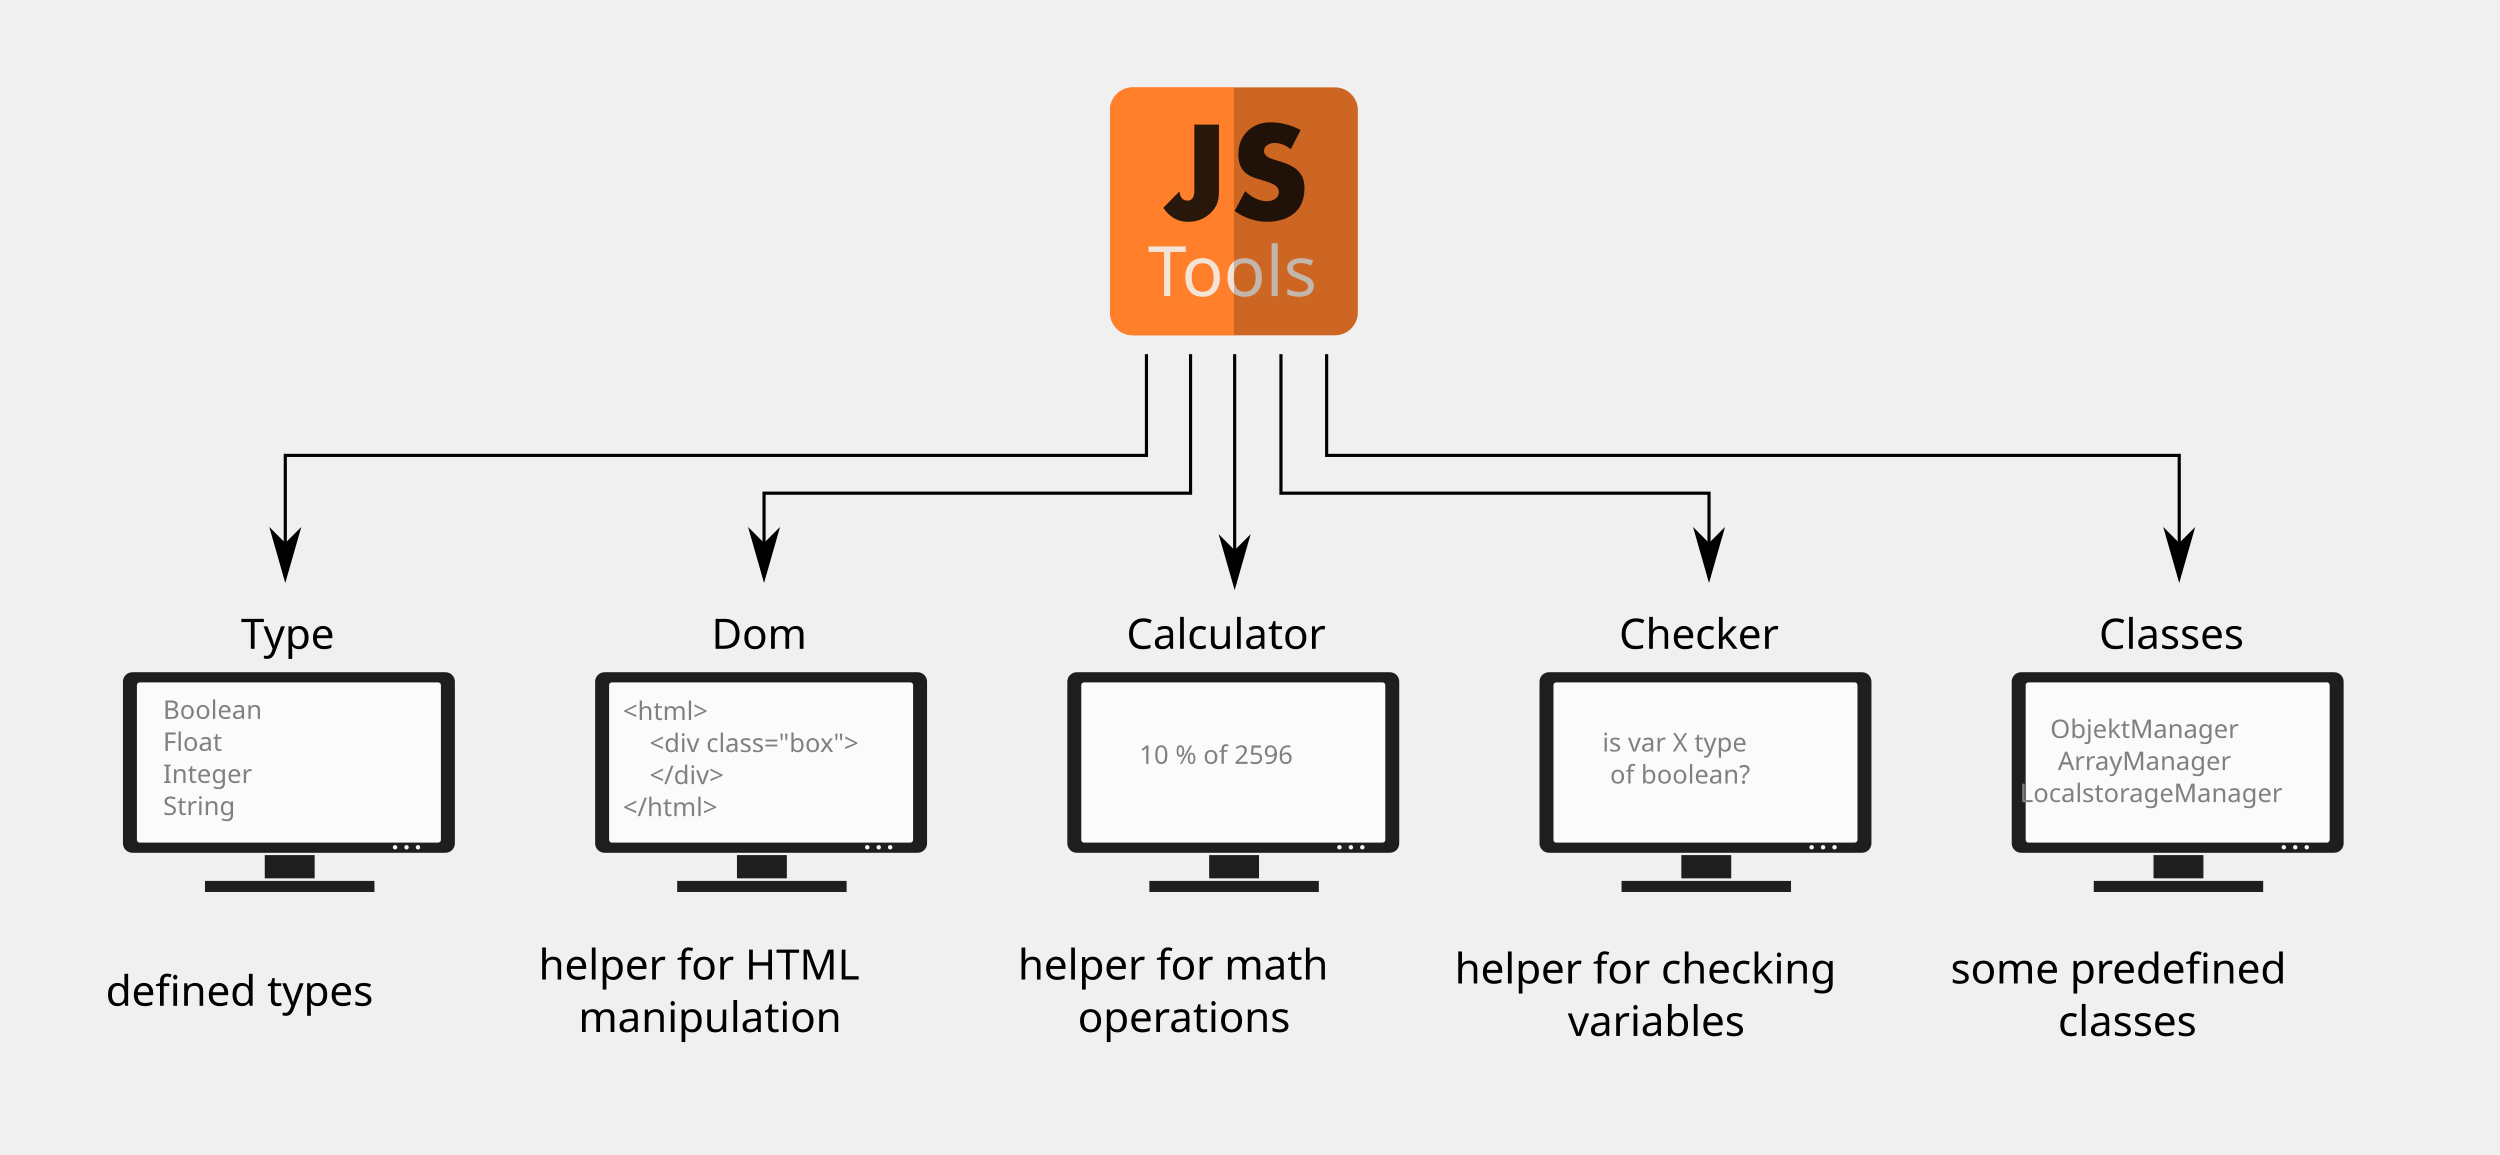
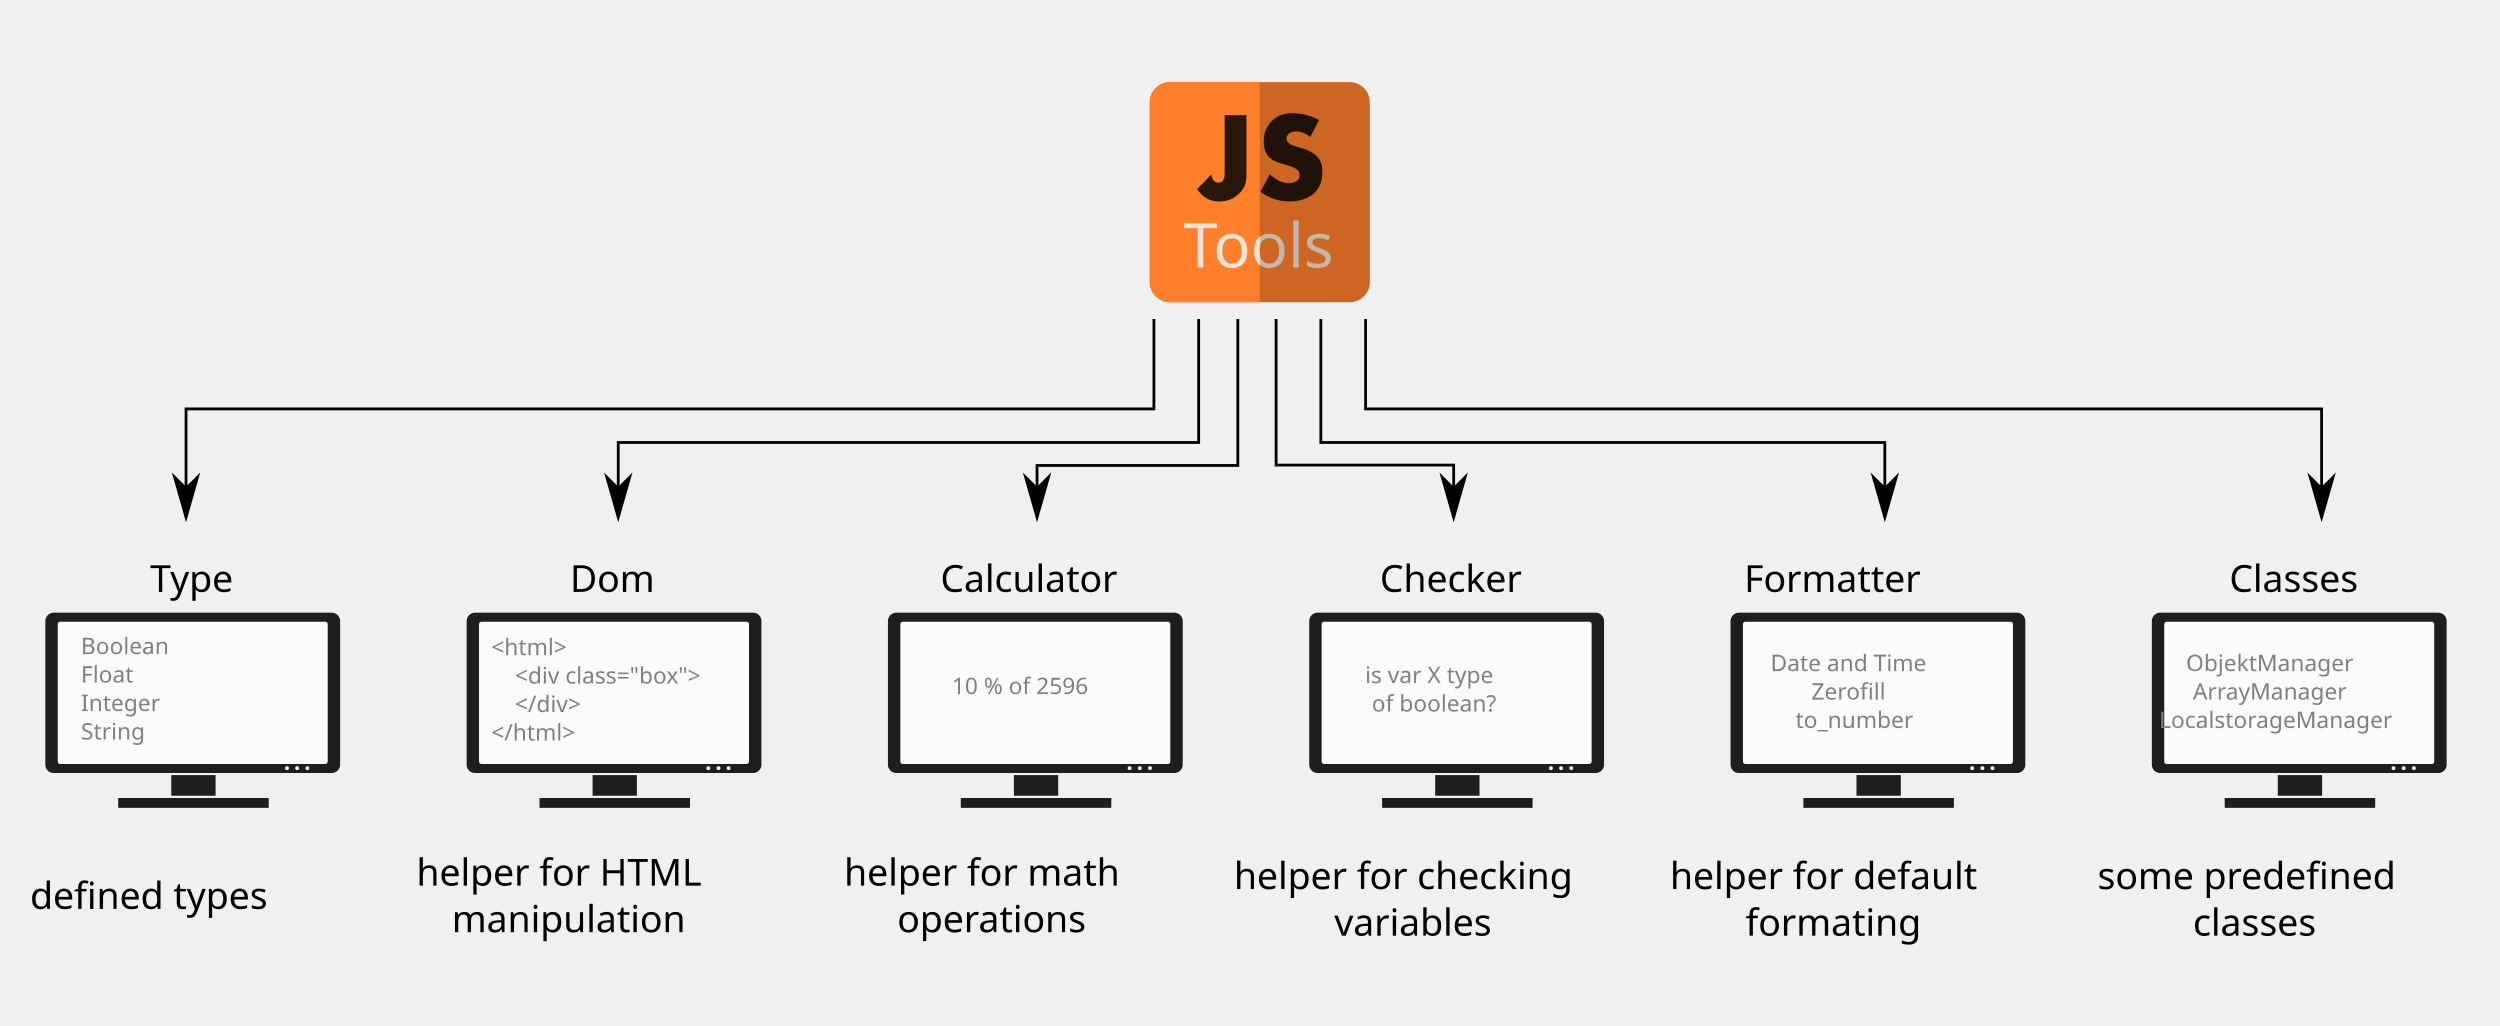
- <svg xmlns="http://www.w3.org/2000/svg" width="210mm" height="97mm" viewBox="0 0 210 97" version="1.1" id="svg8">
+ <svg xmlns="http://www.w3.org/2000/svg" width="893.701" height="366.614" viewBox="0 0 236.458 97" version="1.1" id="svg8">
  <defs id="defs2">
+     <marker style="overflow:visible" id="marker4829" refX="0" refY="0" orient="auto">
+       <path transform="matrix(-0.8,0,0,-0.8,-10,0)" style="fill:#000000;fill-opacity:1;fill-rule:evenodd;stroke:#000000;stroke-width:1pt;stroke-opacity:1" d="M 0,0 5,-5 -12.5,0 5,5 Z" id="path4827" />
+     </marker>
+     <marker orient="auto" refY="0" refX="0" id="marker4823" style="overflow:visible">
+       <path id="path4821" d="M 0,0 5,-5 -12.5,0 5,5 Z" style="fill:#000000;fill-opacity:1;fill-rule:evenodd;stroke:#000000;stroke-width:1pt;stroke-opacity:1" transform="matrix(-0.8,0,0,-0.8,-10,0)" />
+     </marker>
+     <marker style="overflow:visible" id="marker4817" refX="0" refY="0" orient="auto">
+       <path transform="matrix(-0.8,0,0,-0.8,-10,0)" style="fill:#000000;fill-opacity:1;fill-rule:evenodd;stroke:#000000;stroke-width:1pt;stroke-opacity:1" d="M 0,0 5,-5 -12.5,0 5,5 Z" id="path4815" />
+     </marker>
    <marker orient="auto" refY="0" refX="0" id="marker8401" style="overflow:visible">
      <path id="path8399" d="M 0,0 5,-5 -12.5,0 5,5 Z" style="fill:#000000;fill-opacity:1;fill-rule:evenodd;stroke:#000000;stroke-width:1pt;stroke-opacity:1" transform="matrix(-0.8,0,0,-0.8,-10,0)" />
    </marker>
    <marker style="overflow:visible" id="marker8193" refX="0" refY="0" orient="auto">
      <path transform="matrix(-0.8,0,0,-0.8,-10,0)" style="fill:#000000;fill-opacity:1;fill-rule:evenodd;stroke:#000000;stroke-width:1pt;stroke-opacity:1" d="M 0,0 5,-5 -12.5,0 5,5 Z" id="path8191" />
-     </marker>
-     <marker orient="auto" refY="0" refX="0" id="marker7921" style="overflow:visible">
-       <path id="path7919" d="M 0,0 5,-5 -12.5,0 5,5 Z" style="fill:#000000;fill-opacity:1;fill-rule:evenodd;stroke:#000000;stroke-width:1pt;stroke-opacity:1" transform="matrix(-0.8,0,0,-0.8,-10,0)" />
    </marker>
    <marker orient="auto" refY="0" refX="0" id="marker6361" style="overflow:visible">
      <path id="path6359" d="M 0,0 5,-5 -12.5,0 5,5 Z" style="fill:#000000;fill-opacity:1;fill-rule:evenodd;stroke:#000000;stroke-width:1pt;stroke-opacity:1" transform="matrix(-0.8,0,0,-0.8,-10,0)" />
    </marker>
    <marker style="overflow:visible" id="marker5395" refX="0" refY="0" orient="auto">
      <path transform="matrix(-0.8,0,0,-0.8,-10,0)" style="fill:#000000;fill-opacity:1;fill-rule:evenodd;stroke:#000000;stroke-width:1pt;stroke-opacity:1" d="M 0,0 5,-5 -12.5,0 5,5 Z" id="path5393" />
    </marker>
    <marker orient="auto" refY="0" refX="0" id="Arrow1Lend" style="overflow:visible">
      <path id="path4968" d="M 0,0 5,-5 -12.5,0 5,5 Z" style="fill:#000000;fill-opacity:1;fill-rule:evenodd;stroke:#000000;stroke-width:1pt;stroke-opacity:1" transform="matrix(-0.8,0,0,-0.8,-10,0)" />
    </marker>
  </defs>
  <g id="layer1" transform="translate(0,-200)">
    <text id="text4675" y="74.962" x="66.33" style="font-style:normal;font-weight:normal;font-size:2.153px;line-height:1.25;font-family:sans-serif;letter-spacing:0px;word-spacing:0px;fill:#000000;fill-opacity:1;stroke:none;stroke-width:0.162" xml:space="preserve">
      <tspan id="tspan4673" style="stroke-width:0.162" y="76.927" x="66.33" />
    </text>
    <text xml:space="preserve" style="font-style:normal;font-weight:normal;font-size:3.528px;line-height:1.25;font-family:sans-serif;letter-spacing:0px;word-spacing:0px;fill:#000000;fill-opacity:1;stroke:none;stroke-width:0.265" x="71.343" y="77.868" id="text4688">
      <tspan id="tspan4686" x="71.343" y="81.087" style="stroke-width:0.265" />
    </text>
    <text xml:space="preserve" style="font-style:normal;font-weight:normal;font-size:3.528px;line-height:1.25;font-family:sans-serif;letter-spacing:0px;word-spacing:0px;fill:#000000;fill-opacity:1;stroke:none;stroke-width:0.265" x="131.536" y="79.475" id="text4828">
      <tspan id="tspan4826" x="131.536" y="82.693" style="stroke-width:0.265" />
    </text>
-     <g id="g9198" transform="translate(0,202.0558)">
-       <g id="layer1-3" transform="matrix(0.1683976,0,0,0.1683976,92.50821,-23.17934)">
+     <g id="g4977" transform="translate(-0.3700464,1.482599)">
+       <g id="layer1-3" transform="matrix(0.1683976,0,0,0.1683976,108.3833,177.8181)">
        <g id="g4547" transform="matrix(4.625084,0,0,4.625084,-239.7842,-831.9707)">
          <path transform="matrix(0.2645833,0,0,0.2645833,0,164.7083)" id="path4526" d="m 250,195.492 h -41.223 c -5.144,0 -9.285,4.141 -9.285,9.285 v 82.445 c 0,5.144 4.141,9.285 9.285,9.285 H 250 Z" style="opacity:1;fill:#ff7f2a;fill-opacity:1;stroke:none;stroke-width:1.002;stroke-linejoin:miter;stroke-miterlimit:4;stroke-dasharray:none;stroke-dashoffset:0" />
          <rect ry="2.457" y="216.432" x="52.782" height="26.727" width="26.727" id="rect4517" style="opacity:1;fill:#ff7f2a;fill-opacity:1;stroke:none;stroke-width:0.265;stroke-linejoin:miter;stroke-miterlimit:4;stroke-dasharray:none;stroke-dashoffset:0" />
          <g style="fill:#28170b" id="g4537">
            <path id="path4528" style="font-style:normal;font-variant:normal;font-weight:normal;font-stretch:normal;font-size:medium;line-height:1.25;font-family:Aharoni;-inkscape-font-specification:Aharoni;letter-spacing:0px;word-spacing:0px;fill:#28170b;fill-opacity:1;stroke:none;stroke-width:1.149" d="m 64.534,227.504 q 0,0.621 -0.075,1.017 -0.157,0.845 -0.905,1.526 -0.965,0.883 -2.356,0.883 -1.646,0 -2.663,-1.511 l 1.735,-1.773 q 0.12,0.995 0.868,0.995 0.763,0 0.748,-1.182 l -0.007,-0.561 v -6.456 h 2.656 z" />
            <path id="path4530" style="font-style:normal;font-variant:normal;font-weight:normal;font-stretch:normal;font-size:medium;line-height:1.25;font-family:Aharoni;-inkscape-font-specification:Aharoni;letter-spacing:0px;word-spacing:0px;fill:#28170b;fill-opacity:1;stroke:none;stroke-width:1.149" d="m 73.757,227.272 q 0,2.588 -2.274,3.374 -0.793,0.277 -1.706,0.277 -1.915,0 -3.553,-1.159 l 1.137,-2.139 q 1.197,1.077 2.341,1.077 0.516,0 0.875,-0.239 0.419,-0.269 0.419,-0.763 0,-0.449 -0.464,-0.748 -0.344,-0.224 -1.159,-0.456 -0.987,-0.292 -1.242,-0.404 -0.404,-0.172 -0.688,-0.404 -0.815,-0.673 -0.815,-2.035 0,-1.421 0.845,-2.356 0.987,-1.1 2.633,-1.1 1.653,0 3.239,0.83 l -1.062,2.065 q -0.868,-0.673 -1.75,-0.673 -0.426,0 -0.763,0.217 -0.382,0.247 -0.382,0.658 0,0.404 0.501,0.696 0.224,0.135 1.346,0.464 1.406,0.411 2.005,1.167 0.516,0.643 0.516,1.653 z" />
          </g>
          <text id="text4515" y="238.937" x="56.865" style="font-style:normal;font-weight:normal;font-size:7.497px;line-height:1.25;font-family:sans-serif;letter-spacing:0px;word-spacing:0px;fill:#f4e3d7;fill-opacity:1;stroke:none;stroke-width:0.562" xml:space="preserve">
            <tspan style="fill:#f4e3d7;stroke-width:0.562" y="238.937" x="56.865" id="tspan4513">Tools</tspan>
          </text>
          <path transform="matrix(0.2645833,0,0,0.2645833,0,164.7083)" id="rect4519" d="m 250,195.492 v 101.016 h 41.223 c 5.144,0 9.285,-4.141 9.285,-9.285 v -82.445 c 0,-5.144 -4.141,-9.285 -9.285,-9.285 z" style="opacity:0.2;fill:#000000;fill-opacity:1;stroke:none;stroke-width:1.002;stroke-linejoin:miter;stroke-miterlimit:4;stroke-dasharray:none;stroke-dashoffset:0" />
        </g>
      </g>
-       <g transform="translate(-8.693452,-17.76488)" id="g4871">
+       <g transform="translate(-14.36309,184.2909)" id="g4871">
        <g transform="matrix(0.2422664,0,0,0.2422664,16.93693,25.47707)" id="layer1-8">
          <g id="g5160">
            <g id="g5123" transform="matrix(2.202017,0,0,2.202017,-73.68222,-267.5028)">
              <rect class="rect4485" style="opacity:0.98;fill:#1a1a1a;fill-opacity:1;stroke:none;stroke-width:0.469;stroke-linejoin:miter;stroke-miterlimit:4;stroke-dasharray:none;stroke-dashoffset:0" id="rect4485-5" width="52.266" height="28.427" x="37.367" y="209.019" ry="1.482" />
              <rect ry="0.435" y="210.618" x="39.566" height="25.228" width="47.868" id="rect4496-9" style="opacity:0.98;fill:#ffffff;fill-opacity:1;stroke:none;stroke-width:0.423;stroke-linejoin:miter;stroke-miterlimit:4;stroke-dasharray:none;stroke-dashoffset:0" />
              <circle style="opacity:0.98;fill:#ffffff;fill-opacity:1;stroke:none;stroke-width:0.213;stroke-linejoin:miter;stroke-miterlimit:4;stroke-dasharray:none;stroke-dashoffset:0" id="path4500-2" cx="83.822" cy="236.582" r="0.349" />
              <circle r="0.349" cy="236.582" cx="82.018" id="circle4502-9" style="opacity:0.98;fill:#ffffff;fill-opacity:1;stroke:none;stroke-width:0.213;stroke-linejoin:miter;stroke-miterlimit:4;stroke-dasharray:none;stroke-dashoffset:0" />
              <circle style="opacity:0.98;fill:#ffffff;fill-opacity:1;stroke:none;stroke-width:0.213;stroke-linejoin:miter;stroke-miterlimit:4;stroke-dasharray:none;stroke-dashoffset:0" id="circle4504-4" cx="80.215" cy="236.582" r="0.349" />
              <rect style="opacity:0.98;fill:#1a1a1a;fill-opacity:1;stroke:none;stroke-width:0.603;stroke-linejoin:miter;stroke-miterlimit:4;stroke-dasharray:none;stroke-dashoffset:0" id="rect4506-4" width="7.855" height="3.659" x="59.699" y="237.814" ry="0" />
              <rect ry="0" y="241.875" x="50.285" height="1.744" width="26.683" id="rect4508-7" style="opacity:0.98;fill:#1a1a1a;fill-opacity:1;stroke:none;stroke-width:0.768;stroke-linejoin:miter;stroke-miterlimit:4;stroke-dasharray:none;stroke-dashoffset:0" />
            </g>
            <g id="g5139" transform="matrix(0.8477226,0,0,0.8477226,11.03115,28.40198)" style="fill:#1a1a1a">
              <g transform="matrix(0.7589577,-0.9641697,0.9641697,0.7589577,-200.8343,113.488)" id="g5131" style="fill:#1a1a1a" />
            </g>
          </g>
        </g>
        <text xml:space="preserve" style="font-style:normal;font-weight:normal;font-size:2.153px;line-height:1.25;font-family:sans-serif;letter-spacing:0px;word-spacing:0px;fill:#808080;fill-opacity:1;stroke:none;stroke-width:0.162" x="22.391" y="76.096" id="text4643">
          <tspan x="22.391" y="76.096" style="fill:#808080;stroke-width:0.162" id="tspan4647">Boolean</tspan>
          <tspan x="22.391" y="78.788" style="fill:#808080;stroke-width:0.162" id="tspan4653">Float</tspan>
          <tspan x="22.391" y="81.48" style="fill:#808080;stroke-width:0.162" id="tspan4655">Integer</tspan>
          <tspan x="22.391" y="84.171" style="fill:#808080;stroke-width:0.162" id="tspan4657">String</tspan>
        </text>
        <text xml:space="preserve" style="font-style:normal;font-weight:normal;font-size:3.528px;line-height:1.25;font-family:sans-serif;letter-spacing:0px;word-spacing:0px;fill:#000000;fill-opacity:1;stroke:none;stroke-width:0.265" x="28.938" y="70.214" id="text4661">
          <tspan id="tspan4659" x="28.938" y="70.214" style="stroke-width:0.265">Type</tspan>
        </text>
        <text xml:space="preserve" style="font-style:normal;font-weight:normal;font-size:3.528px;line-height:1.25;font-family:sans-serif;text-align:center;letter-spacing:0px;word-spacing:0px;text-anchor:middle;fill:#000000;fill-opacity:1;stroke:none;stroke-width:0.265" x="32.942" y="100.197" id="text4777">
          <tspan id="tspan4775" x="32.942" y="100.197" style="text-align:center;text-anchor:middle;stroke-width:0.265">defined types</tspan>
        </text>
      </g>
-       <g transform="translate(-5.504278,-17.76488)" id="g4895">
+       <g transform="translate(-10.98976,184.2909)" id="g4895">
        <g id="g4615" transform="matrix(0.2422664,0,0,0.2422664,53.41163,25.47707)">
          <g id="g4613">
            <g transform="matrix(2.202017,0,0,2.202017,-73.68222,-267.5028)" id="g4607">
              <rect ry="1.482" y="209.019" x="37.367" height="28.427" width="52.266" id="rect4593" style="opacity:0.98;fill:#1a1a1a;fill-opacity:1;stroke:none;stroke-width:0.469;stroke-linejoin:miter;stroke-miterlimit:4;stroke-dasharray:none;stroke-dashoffset:0" class="rect4485" />
              <rect style="opacity:0.98;fill:#ffffff;fill-opacity:1;stroke:none;stroke-width:0.423;stroke-linejoin:miter;stroke-miterlimit:4;stroke-dasharray:none;stroke-dashoffset:0" id="rect4595" width="47.868" height="25.228" x="39.566" y="210.618" ry="0.435" />
              <circle r="0.349" cy="236.582" cx="83.822" id="circle4597" style="opacity:0.98;fill:#ffffff;fill-opacity:1;stroke:none;stroke-width:0.213;stroke-linejoin:miter;stroke-miterlimit:4;stroke-dasharray:none;stroke-dashoffset:0" />
              <circle style="opacity:0.98;fill:#ffffff;fill-opacity:1;stroke:none;stroke-width:0.213;stroke-linejoin:miter;stroke-miterlimit:4;stroke-dasharray:none;stroke-dashoffset:0" id="circle4599" cx="82.018" cy="236.582" r="0.349" />
              <circle r="0.349" cy="236.582" cx="80.215" id="circle4601" style="opacity:0.98;fill:#ffffff;fill-opacity:1;stroke:none;stroke-width:0.213;stroke-linejoin:miter;stroke-miterlimit:4;stroke-dasharray:none;stroke-dashoffset:0" />
              <rect ry="0" y="237.814" x="59.699" height="3.659" width="7.855" id="rect4603" style="opacity:0.98;fill:#1a1a1a;fill-opacity:1;stroke:none;stroke-width:0.603;stroke-linejoin:miter;stroke-miterlimit:4;stroke-dasharray:none;stroke-dashoffset:0" />
              <rect style="opacity:0.98;fill:#1a1a1a;fill-opacity:1;stroke:none;stroke-width:0.768;stroke-linejoin:miter;stroke-miterlimit:4;stroke-dasharray:none;stroke-dashoffset:0" id="rect4605" width="26.683" height="1.744" x="50.285" y="241.875" ry="0" />
            </g>
            <g style="fill:#1a1a1a" transform="matrix(0.8477226,0,0,0.8477226,11.03115,28.40198)" id="g4611">
              <g style="fill:#1a1a1a" id="g4609" transform="matrix(0.7589577,-0.9641697,0.9641697,0.7589577,-200.8343,113.488)" />
            </g>
          </g>
        </g>
        <text id="text4665" y="70.214" x="65.269" style="font-style:normal;font-weight:normal;font-size:3.528px;line-height:1.25;font-family:sans-serif;letter-spacing:0px;word-spacing:0px;fill:#000000;fill-opacity:1;stroke:none;stroke-width:0.265" xml:space="preserve">
          <tspan style="stroke-width:0.265" y="70.214" x="65.269" id="tspan4663">Dom</tspan>
        </text>
        <text id="text4698" y="76.191" x="57.826" style="font-style:normal;font-weight:normal;font-size:2.153px;line-height:1.25;font-family:sans-serif;letter-spacing:0px;word-spacing:0px;fill:#808080;fill-opacity:1;stroke:none;stroke-width:0.162" xml:space="preserve">
          <tspan id="tspan4696" style="fill:#808080;stroke-width:0.162" y="76.191" x="57.826">&lt;html&gt;</tspan>
          <tspan style="fill:#808080;stroke-width:0.162" y="78.883" x="57.826" id="tspan4709">    &lt;div class="box"&gt;</tspan>
          <tspan style="fill:#808080;stroke-width:0.162" y="81.574" x="57.826" id="tspan4711">    &lt;/div&gt;</tspan>
          <tspan style="fill:#808080;stroke-width:0.162" y="84.266" x="57.826" id="tspan4713">&lt;/html&gt;</tspan>
        </text>
        <text id="text4781" y="97.992" x="69.275" style="font-style:normal;font-weight:normal;font-size:3.528px;line-height:1.25;font-family:sans-serif;text-align:center;letter-spacing:0px;word-spacing:0px;text-anchor:middle;fill:#000000;fill-opacity:1;stroke:none;stroke-width:0.265" xml:space="preserve">
          <tspan style="text-align:center;text-anchor:middle;stroke-width:0.265" y="97.992" x="69.275" id="tspan4779">helper for HTML</tspan>
          <tspan style="text-align:center;text-anchor:middle;stroke-width:0.265" y="102.402" x="69.275" id="tspan4783">manipulation</tspan>
        </text>
      </g>
-       <g transform="translate(-1.464659,-17.76488)" id="g4916">
+       <g transform="translate(-6.765978,184.2909)" id="g4916">
        <g transform="matrix(0.2422664,0,0,0.2422664,89.03589,25.47707)" id="g4639">
          <g id="g4637">
            <g id="g4631" transform="matrix(2.202017,0,0,2.202017,-73.68222,-267.5028)">
              <rect class="rect4485" style="opacity:0.98;fill:#1a1a1a;fill-opacity:1;stroke:none;stroke-width:0.469;stroke-linejoin:miter;stroke-miterlimit:4;stroke-dasharray:none;stroke-dashoffset:0" id="rect4617" width="52.266" height="28.427" x="37.367" y="209.019" ry="1.482" />
              <rect ry="0.435" y="210.618" x="39.566" height="25.228" width="47.868" id="rect4619" style="opacity:0.98;fill:#ffffff;fill-opacity:1;stroke:none;stroke-width:0.423;stroke-linejoin:miter;stroke-miterlimit:4;stroke-dasharray:none;stroke-dashoffset:0" />
              <circle style="opacity:0.98;fill:#ffffff;fill-opacity:1;stroke:none;stroke-width:0.213;stroke-linejoin:miter;stroke-miterlimit:4;stroke-dasharray:none;stroke-dashoffset:0" id="circle4621" cx="83.822" cy="236.582" r="0.349" />
              <circle r="0.349" cy="236.582" cx="82.018" id="circle4623" style="opacity:0.98;fill:#ffffff;fill-opacity:1;stroke:none;stroke-width:0.213;stroke-linejoin:miter;stroke-miterlimit:4;stroke-dasharray:none;stroke-dashoffset:0" />
              <circle style="opacity:0.98;fill:#ffffff;fill-opacity:1;stroke:none;stroke-width:0.213;stroke-linejoin:miter;stroke-miterlimit:4;stroke-dasharray:none;stroke-dashoffset:0" id="circle4625" cx="80.215" cy="236.582" r="0.349" />
              <rect style="opacity:0.98;fill:#1a1a1a;fill-opacity:1;stroke:none;stroke-width:0.603;stroke-linejoin:miter;stroke-miterlimit:4;stroke-dasharray:none;stroke-dashoffset:0" id="rect4627" width="7.855" height="3.659" x="59.699" y="237.814" ry="0" />
              <rect ry="0" y="241.875" x="50.285" height="1.744" width="26.683" id="rect4629" style="opacity:0.98;fill:#1a1a1a;fill-opacity:1;stroke:none;stroke-width:0.768;stroke-linejoin:miter;stroke-miterlimit:4;stroke-dasharray:none;stroke-dashoffset:0" />
            </g>
            <g id="g4635" transform="matrix(0.8477226,0,0,0.8477226,11.03115,28.40198)" style="fill:#1a1a1a">
              <g transform="matrix(0.7589577,-0.9641697,0.9641697,0.7589577,-200.8343,113.488)" id="g4633" style="fill:#1a1a1a" />
            </g>
          </g>
        </g>
        <text xml:space="preserve" style="font-style:normal;font-weight:normal;font-size:3.528px;line-height:1.25;font-family:sans-serif;letter-spacing:0px;word-spacing:0px;fill:#000000;fill-opacity:1;stroke:none;stroke-width:0.265" x="96.085" y="70.214" id="text4717">
          <tspan id="tspan4715" x="96.085" y="70.214" style="stroke-width:0.265">Calculator</tspan>
        </text>
        <text xml:space="preserve" style="font-style:normal;font-weight:normal;font-size:3.528px;line-height:1.25;font-family:sans-serif;text-align:center;letter-spacing:0px;word-spacing:0px;text-anchor:middle;fill:#000000;fill-opacity:1;stroke:none;stroke-width:0.265" x="105.054" y="97.992" id="text4787">
          <tspan id="tspan4785" x="105.054" y="97.992" style="text-align:center;text-anchor:middle;stroke-width:0.265">helper for math</tspan>
          <tspan x="105.054" y="102.402" style="text-align:center;text-anchor:middle;stroke-width:0.265" id="tspan4789">operations</tspan>
        </text>
        <text xml:space="preserve" style="font-style:normal;font-weight:normal;font-size:2.153px;line-height:1.25;font-family:sans-serif;letter-spacing:0px;word-spacing:0px;fill:#808080;fill-opacity:1;stroke:none;stroke-width:0.162" x="97.169" y="79.876" id="text4815">
          <tspan id="tspan4813" x="97.169" y="79.876" style="fill:#808080;stroke-width:0.162">10 % of 2596</tspan>
        </text>
      </g>
-       <g transform="translate(5.315289,-17.76488)" id="g4938">
+       <g transform="translate(0.1981275,184.2909)" id="g4938">
        <g id="g4741" transform="matrix(0.2422664,0,0,0.2422664,121.9198,25.47707)">
          <g id="g4739">
            <g transform="matrix(2.202017,0,0,2.202017,-73.68222,-267.5028)" id="g4733">
              <rect ry="1.482" y="209.019" x="37.367" height="28.427" width="52.266" id="rect4719" style="opacity:0.98;fill:#1a1a1a;fill-opacity:1;stroke:none;stroke-width:0.469;stroke-linejoin:miter;stroke-miterlimit:4;stroke-dasharray:none;stroke-dashoffset:0" class="rect4485" />
              <rect style="opacity:0.98;fill:#ffffff;fill-opacity:1;stroke:none;stroke-width:0.423;stroke-linejoin:miter;stroke-miterlimit:4;stroke-dasharray:none;stroke-dashoffset:0" id="rect4721" width="47.868" height="25.228" x="39.566" y="210.618" ry="0.435" />
              <circle r="0.349" cy="236.582" cx="83.822" id="circle4723" style="opacity:0.98;fill:#ffffff;fill-opacity:1;stroke:none;stroke-width:0.213;stroke-linejoin:miter;stroke-miterlimit:4;stroke-dasharray:none;stroke-dashoffset:0" />
              <circle style="opacity:0.98;fill:#ffffff;fill-opacity:1;stroke:none;stroke-width:0.213;stroke-linejoin:miter;stroke-miterlimit:4;stroke-dasharray:none;stroke-dashoffset:0" id="circle4725" cx="82.018" cy="236.582" r="0.349" />
              <circle r="0.349" cy="236.582" cx="80.215" id="circle4727" style="opacity:0.98;fill:#ffffff;fill-opacity:1;stroke:none;stroke-width:0.213;stroke-linejoin:miter;stroke-miterlimit:4;stroke-dasharray:none;stroke-dashoffset:0" />
              <rect ry="0" y="237.814" x="59.699" height="3.659" width="7.855" id="rect4729" style="opacity:0.98;fill:#1a1a1a;fill-opacity:1;stroke:none;stroke-width:0.603;stroke-linejoin:miter;stroke-miterlimit:4;stroke-dasharray:none;stroke-dashoffset:0" />
              <rect style="opacity:0.98;fill:#1a1a1a;fill-opacity:1;stroke:none;stroke-width:0.768;stroke-linejoin:miter;stroke-miterlimit:4;stroke-dasharray:none;stroke-dashoffset:0" id="rect4731" width="26.683" height="1.744" x="50.285" y="241.875" ry="0" />
            </g>
            <g style="fill:#1a1a1a" transform="matrix(0.8477226,0,0,0.8477226,11.03115,28.40198)" id="g4737">
              <g style="fill:#1a1a1a" id="g4735" transform="matrix(0.7589577,-0.9641697,0.9641697,0.7589577,-200.8343,113.488)" />
            </g>
          </g>
        </g>
        <text id="text4745" y="70.214" x="130.689" style="font-style:normal;font-weight:normal;font-size:3.528px;line-height:1.25;font-family:sans-serif;letter-spacing:0px;word-spacing:0px;fill:#000000;fill-opacity:1;stroke:none;stroke-width:0.265" xml:space="preserve">
          <tspan style="stroke-width:0.265" y="70.214" x="130.689" id="tspan4743">Checker</tspan>
        </text>
        <text xml:space="preserve" style="font-style:normal;font-weight:normal;font-size:3.528px;line-height:1.25;font-family:sans-serif;letter-spacing:0px;word-spacing:0px;fill:#000000;fill-opacity:1;stroke:none;stroke-width:0.265" x="137.945" y="98.32" id="text4793">
          <tspan id="tspan4791" x="137.945" y="98.32" style="text-align:center;text-anchor:middle;stroke-width:0.265">helper for checking</tspan>
          <tspan x="137.945" y="102.73" style="text-align:center;text-anchor:middle;stroke-width:0.265" id="tspan4795">variables</tspan>
        </text>
        <text id="text4834" y="78.837" x="138.33" style="font-style:normal;font-weight:normal;font-size:2.153px;line-height:1.25;font-family:sans-serif;text-align:center;letter-spacing:0px;word-spacing:0px;text-anchor:middle;fill:#808080;fill-opacity:1;stroke:none;stroke-width:0.162" xml:space="preserve">
          <tspan style="text-align:center;text-anchor:middle;fill:#808080;stroke-width:0.162" y="78.837" x="138.709" id="tspan4832">is var X type </tspan>
          <tspan style="text-align:center;text-anchor:middle;fill:#808080;stroke-width:0.162" y="81.528" x="138.33" id="tspan4836">of boolean?</tspan>
        </text>
      </g>
-       <g transform="translate(11.71727,-17.76488)" id="g4961">
+       <g transform="translate(6.784272,184.2909)" id="g4961">
        <g transform="matrix(0.2422664,0,0,0.2422664,155.1817,25.47707)" id="g4769">
          <g id="g4767">
            <g id="g4761" transform="matrix(2.202017,0,0,2.202017,-73.68222,-267.5028)">
              <rect class="rect4485" style="opacity:0.98;fill:#1a1a1a;fill-opacity:1;stroke:none;stroke-width:0.469;stroke-linejoin:miter;stroke-miterlimit:4;stroke-dasharray:none;stroke-dashoffset:0" id="rect4747" width="52.266" height="28.427" x="37.367" y="209.019" ry="1.482" />
              <rect ry="0.435" y="210.618" x="39.566" height="25.228" width="47.868" id="rect4749" style="opacity:0.98;fill:#ffffff;fill-opacity:1;stroke:none;stroke-width:0.423;stroke-linejoin:miter;stroke-miterlimit:4;stroke-dasharray:none;stroke-dashoffset:0" />
              <circle style="opacity:0.98;fill:#ffffff;fill-opacity:1;stroke:none;stroke-width:0.213;stroke-linejoin:miter;stroke-miterlimit:4;stroke-dasharray:none;stroke-dashoffset:0" id="circle4751" cx="83.822" cy="236.582" r="0.349" />
              <circle r="0.349" cy="236.582" cx="82.018" id="circle4753" style="opacity:0.98;fill:#ffffff;fill-opacity:1;stroke:none;stroke-width:0.213;stroke-linejoin:miter;stroke-miterlimit:4;stroke-dasharray:none;stroke-dashoffset:0" />
              <circle style="opacity:0.98;fill:#ffffff;fill-opacity:1;stroke:none;stroke-width:0.213;stroke-linejoin:miter;stroke-miterlimit:4;stroke-dasharray:none;stroke-dashoffset:0" id="circle4755" cx="80.215" cy="236.582" r="0.349" />
              <rect style="opacity:0.98;fill:#1a1a1a;fill-opacity:1;stroke:none;stroke-width:0.603;stroke-linejoin:miter;stroke-miterlimit:4;stroke-dasharray:none;stroke-dashoffset:0" id="rect4757" width="7.855" height="3.659" x="59.699" y="237.814" ry="0" />
              <rect ry="0" y="241.875" x="50.285" height="1.744" width="26.683" id="rect4759" style="opacity:0.98;fill:#1a1a1a;fill-opacity:1;stroke:none;stroke-width:0.768;stroke-linejoin:miter;stroke-miterlimit:4;stroke-dasharray:none;stroke-dashoffset:0" />
            </g>
            <g id="g4765" transform="matrix(0.8477226,0,0,0.8477226,11.03115,28.40198)" style="fill:#1a1a1a">
              <g transform="matrix(0.7589577,-0.9641697,0.9641697,0.7589577,-200.8343,113.488)" id="g4763" style="fill:#1a1a1a" />
            </g>
          </g>
        </g>
-         <text xml:space="preserve" style="font-style:normal;font-weight:normal;font-size:3.528px;line-height:1.25;font-family:sans-serif;letter-spacing:0px;word-spacing:0px;fill:#000000;fill-opacity:1;stroke:none;stroke-width:0.265" x="164.597" y="70.214" id="text4773">
-           <tspan id="tspan4771" x="164.597" y="70.214" style="stroke-width:0.265">Classes</tspan>
+         <text xml:space="preserve" style="font-style:normal;font-weight:normal;font-size:3.528px;line-height:1.25;font-family:sans-serif;text-align:center;letter-spacing:0px;word-spacing:0px;text-anchor:middle;fill:#000000;fill-opacity:1;stroke:none;stroke-width:0.265" x="171.029" y="70.214" id="text4773">
+           <tspan id="tspan4771" x="171.029" y="70.214" style="text-align:center;text-anchor:middle;stroke-width:0.265">Formatter</tspan>
        </text>
        <text xml:space="preserve" style="font-style:normal;font-weight:normal;font-size:3.528px;line-height:1.25;font-family:sans-serif;text-align:center;letter-spacing:0px;word-spacing:0px;text-anchor:middle;fill:#000000;fill-opacity:1;stroke:none;stroke-width:0.265" x="171.112" y="98.32" id="text4799">
-           <tspan id="tspan4797" x="171.732" y="98.32" style="text-align:center;text-anchor:middle;stroke-width:0.265">some predefined </tspan>
-           <tspan x="171.112" y="102.73" style="text-align:center;text-anchor:middle;stroke-width:0.265" id="tspan4801">classes</tspan>
+           <tspan x="171.112" y="98.32" style="text-align:center;text-anchor:middle;stroke-width:0.265" id="tspan4801">helper for default</tspan>
+           <tspan id="tspan4802" x="171.112" y="102.73" style="text-align:center;text-anchor:middle;stroke-width:0.265">formating</tspan>
        </text>
        <text xml:space="preserve" style="font-style:normal;font-weight:normal;font-size:2.153px;line-height:1.25;font-family:sans-serif;text-align:center;letter-spacing:0px;word-spacing:0px;text-anchor:middle;fill:#808080;fill-opacity:1;stroke:none;stroke-width:0.162" x="171.498" y="77.703" id="text4842">
-           <tspan id="tspan4840" x="171.498" y="77.703" style="text-align:center;text-anchor:middle;fill:#808080;stroke-width:0.162">ObjektManager</tspan>
-           <tspan x="171.498" y="80.395" style="text-align:center;text-anchor:middle;fill:#808080;stroke-width:0.162" id="tspan4846">ArrayManager</tspan>
-           <tspan x="171.498" y="83.086" style="text-align:center;text-anchor:middle;fill:#808080;stroke-width:0.162" id="tspan4848">LocalstorageManager</tspan>
-         </text>
-       </g>
-       <path id="path4963" d="m 96.302,27.692 v 8.505 H 23.964 v 10.205" style="fill:none;stroke:#000000;stroke-width:0.265;stroke-linecap:butt;stroke-linejoin:miter;stroke-miterlimit:4;stroke-dasharray:none;stroke-opacity:1;marker-end:url(#Arrow1Lend)" />
-       <path style="fill:none;stroke:#000000;stroke-width:0.265;stroke-linecap:butt;stroke-linejoin:miter;stroke-miterlimit:4;stroke-dasharray:none;stroke-opacity:1;marker-end:url(#marker5395)" d="M 100.007,27.692 V 39.371 H 64.18 v 7.03" id="path5391" />
-       <path id="path7917" d="M 103.711,27.692 V 47.005" style="fill:none;stroke:#000000;stroke-width:0.265;stroke-linecap:butt;stroke-linejoin:miter;stroke-miterlimit:4;stroke-dasharray:none;stroke-opacity:1;marker-end:url(#marker7921)" />
-       <path style="fill:none;stroke:#000000;stroke-width:0.265;stroke-linecap:butt;stroke-linejoin:miter;stroke-miterlimit:4;stroke-dasharray:none;stroke-opacity:1;marker-end:url(#marker8193)" d="m 111.438,27.692 v 8.505 h 71.617 v 10.205" id="path8187" />
-       <path id="path8189" d="m 107.601,27.692 v 11.68 h 35.957 v 7.03" style="fill:none;stroke:#000000;stroke-width:0.265;stroke-linecap:butt;stroke-linejoin:miter;stroke-miterlimit:4;stroke-dasharray:none;stroke-opacity:1;marker-end:url(#marker8401)" />
+           <tspan x="171.498" y="77.703" style="text-align:center;text-anchor:middle;fill:#808080;stroke-width:0.162" id="tspan4848">Date and Time</tspan>
+           <tspan id="tspan4809" x="171.498" y="80.395" style="text-align:center;text-anchor:middle;fill:#808080;stroke-width:0.162">Zerofill</tspan>
+           <tspan id="tspan4811" x="171.498" y="83.086" style="text-align:center;text-anchor:middle;fill:#808080;stroke-width:0.162">to_number</tspan>
+         </text>
+       </g>
+       <path id="path4963" d="m 109.511,228.689 v 8.505 H 17.966 v 10.205" style="fill:none;stroke:#000000;stroke-width:0.265;stroke-linecap:butt;stroke-linejoin:miter;stroke-miterlimit:4;stroke-dasharray:none;stroke-opacity:1;marker-end:url(#Arrow1Lend)" />
+       <path style="fill:none;stroke:#000000;stroke-width:0.265;stroke-linecap:butt;stroke-linejoin:miter;stroke-miterlimit:4;stroke-dasharray:none;stroke-opacity:1;marker-end:url(#marker5395)" d="m 113.744,228.689 v 11.68 H 58.846 v 7.03" id="path5391" />
+       <path style="fill:none;stroke:#000000;stroke-width:0.265;stroke-linecap:butt;stroke-linejoin:miter;stroke-miterlimit:4;stroke-dasharray:none;stroke-opacity:1;marker-end:url(#marker8193)" d="m 129.533,228.689 v 8.505 h 90.422 v 10.205" id="path8187" />
+       <path id="path8189" d="m 125.3,228.689 v 11.68 h 53.344 v 7.03" style="fill:none;stroke:#000000;stroke-width:0.265;stroke-linecap:butt;stroke-linejoin:miter;stroke-miterlimit:4;stroke-dasharray:none;stroke-opacity:1;marker-end:url(#marker8401)" />
+       <g id="g4798" transform="translate(46.63231,184.2909)">
+         <g id="g4778" transform="matrix(0.2422664,0,0,0.2422664,155.1817,25.47707)">
+           <g id="g4776">
+             <g transform="matrix(2.202017,0,0,2.202017,-73.68222,-267.5028)" id="g4770">
+               <rect ry="1.482" y="209.019" x="37.367" height="28.427" width="52.266" id="rect4755" style="opacity:0.98;fill:#1a1a1a;fill-opacity:1;stroke:none;stroke-width:0.469;stroke-linejoin:miter;stroke-miterlimit:4;stroke-dasharray:none;stroke-dashoffset:0" class="rect4485" />
+               <rect style="opacity:0.98;fill:#ffffff;fill-opacity:1;stroke:none;stroke-width:0.423;stroke-linejoin:miter;stroke-miterlimit:4;stroke-dasharray:none;stroke-dashoffset:0" id="rect4758" width="47.868" height="25.228" x="39.566" y="210.618" ry="0.435" />
+               <circle r="0.349" cy="236.582" cx="83.822" id="circle4760" style="opacity:0.98;fill:#ffffff;fill-opacity:1;stroke:none;stroke-width:0.213;stroke-linejoin:miter;stroke-miterlimit:4;stroke-dasharray:none;stroke-dashoffset:0" />
+               <circle style="opacity:0.98;fill:#ffffff;fill-opacity:1;stroke:none;stroke-width:0.213;stroke-linejoin:miter;stroke-miterlimit:4;stroke-dasharray:none;stroke-dashoffset:0" id="circle4762" cx="82.018" cy="236.582" r="0.349" />
+               <circle r="0.349" cy="236.582" cx="80.215" id="circle4764" style="opacity:0.98;fill:#ffffff;fill-opacity:1;stroke:none;stroke-width:0.213;stroke-linejoin:miter;stroke-miterlimit:4;stroke-dasharray:none;stroke-dashoffset:0" />
+               <rect ry="0" y="237.814" x="59.699" height="3.659" width="7.855" id="rect4766" style="opacity:0.98;fill:#1a1a1a;fill-opacity:1;stroke:none;stroke-width:0.603;stroke-linejoin:miter;stroke-miterlimit:4;stroke-dasharray:none;stroke-dashoffset:0" />
+               <rect style="opacity:0.98;fill:#1a1a1a;fill-opacity:1;stroke:none;stroke-width:0.768;stroke-linejoin:miter;stroke-miterlimit:4;stroke-dasharray:none;stroke-dashoffset:0" id="rect4768" width="26.683" height="1.744" x="50.285" y="241.875" ry="0" />
+             </g>
+             <g style="fill:#1a1a1a" transform="matrix(0.8477226,0,0,0.8477226,11.03115,28.40198)" id="g4774">
+               <g style="fill:#1a1a1a" id="g4772" transform="matrix(0.7589577,-0.9641697,0.9641697,0.7589577,-200.8343,113.488)" />
+             </g>
+           </g>
+         </g>
+         <text id="text4782" y="70.214" x="164.597" style="font-style:normal;font-weight:normal;font-size:3.528px;line-height:1.25;font-family:sans-serif;letter-spacing:0px;word-spacing:0px;fill:#000000;fill-opacity:1;stroke:none;stroke-width:0.265" xml:space="preserve">
+           <tspan style="stroke-width:0.265" y="70.214" x="164.597" id="tspan4780">Classes</tspan>
+         </text>
+         <text id="text4788" y="98.32" x="171.112" style="font-style:normal;font-weight:normal;font-size:3.528px;line-height:1.25;font-family:sans-serif;text-align:center;letter-spacing:0px;word-spacing:0px;text-anchor:middle;fill:#000000;fill-opacity:1;stroke:none;stroke-width:0.265" xml:space="preserve">
+           <tspan style="text-align:center;text-anchor:middle;stroke-width:0.265" y="98.32" x="171.732" id="tspan4784">some predefined </tspan>
+           <tspan id="tspan4786" style="text-align:center;text-anchor:middle;stroke-width:0.265" y="102.73" x="171.112">classes</tspan>
+         </text>
+         <text id="text4796" y="77.703" x="171.498" style="font-style:normal;font-weight:normal;font-size:2.153px;line-height:1.25;font-family:sans-serif;text-align:center;letter-spacing:0px;word-spacing:0px;text-anchor:middle;fill:#808080;fill-opacity:1;stroke:none;stroke-width:0.162" xml:space="preserve">
+           <tspan style="text-align:center;text-anchor:middle;fill:#808080;stroke-width:0.162" y="77.703" x="171.498" id="tspan4790">ObjektManager</tspan>
+           <tspan id="tspan4792" style="text-align:center;text-anchor:middle;fill:#808080;stroke-width:0.162" y="80.395" x="171.498">ArrayManager</tspan>
+           <tspan id="tspan4794" style="text-align:center;text-anchor:middle;fill:#808080;stroke-width:0.162" y="83.086" x="171.498">LocalstorageManager</tspan>
+         </text>
+       </g>
+       <path id="path4819" d="m 117.448,228.689 v 13.853 H 98.457 v 4.857" style="fill:none;stroke:#000000;stroke-width:0.265;stroke-linecap:butt;stroke-linejoin:miter;stroke-miterlimit:4;stroke-dasharray:none;stroke-opacity:1;marker-end:url(#marker4823)" />
+       <path style="fill:none;stroke:#000000;stroke-width:0.265;stroke-linecap:butt;stroke-linejoin:miter;stroke-miterlimit:4;stroke-dasharray:none;stroke-opacity:1;marker-end:url(#marker4829)" d="m 121.067,228.689 v 13.818 h 16.795 v 4.892" id="path4825" />
    </g>
  </g>
</svg>
